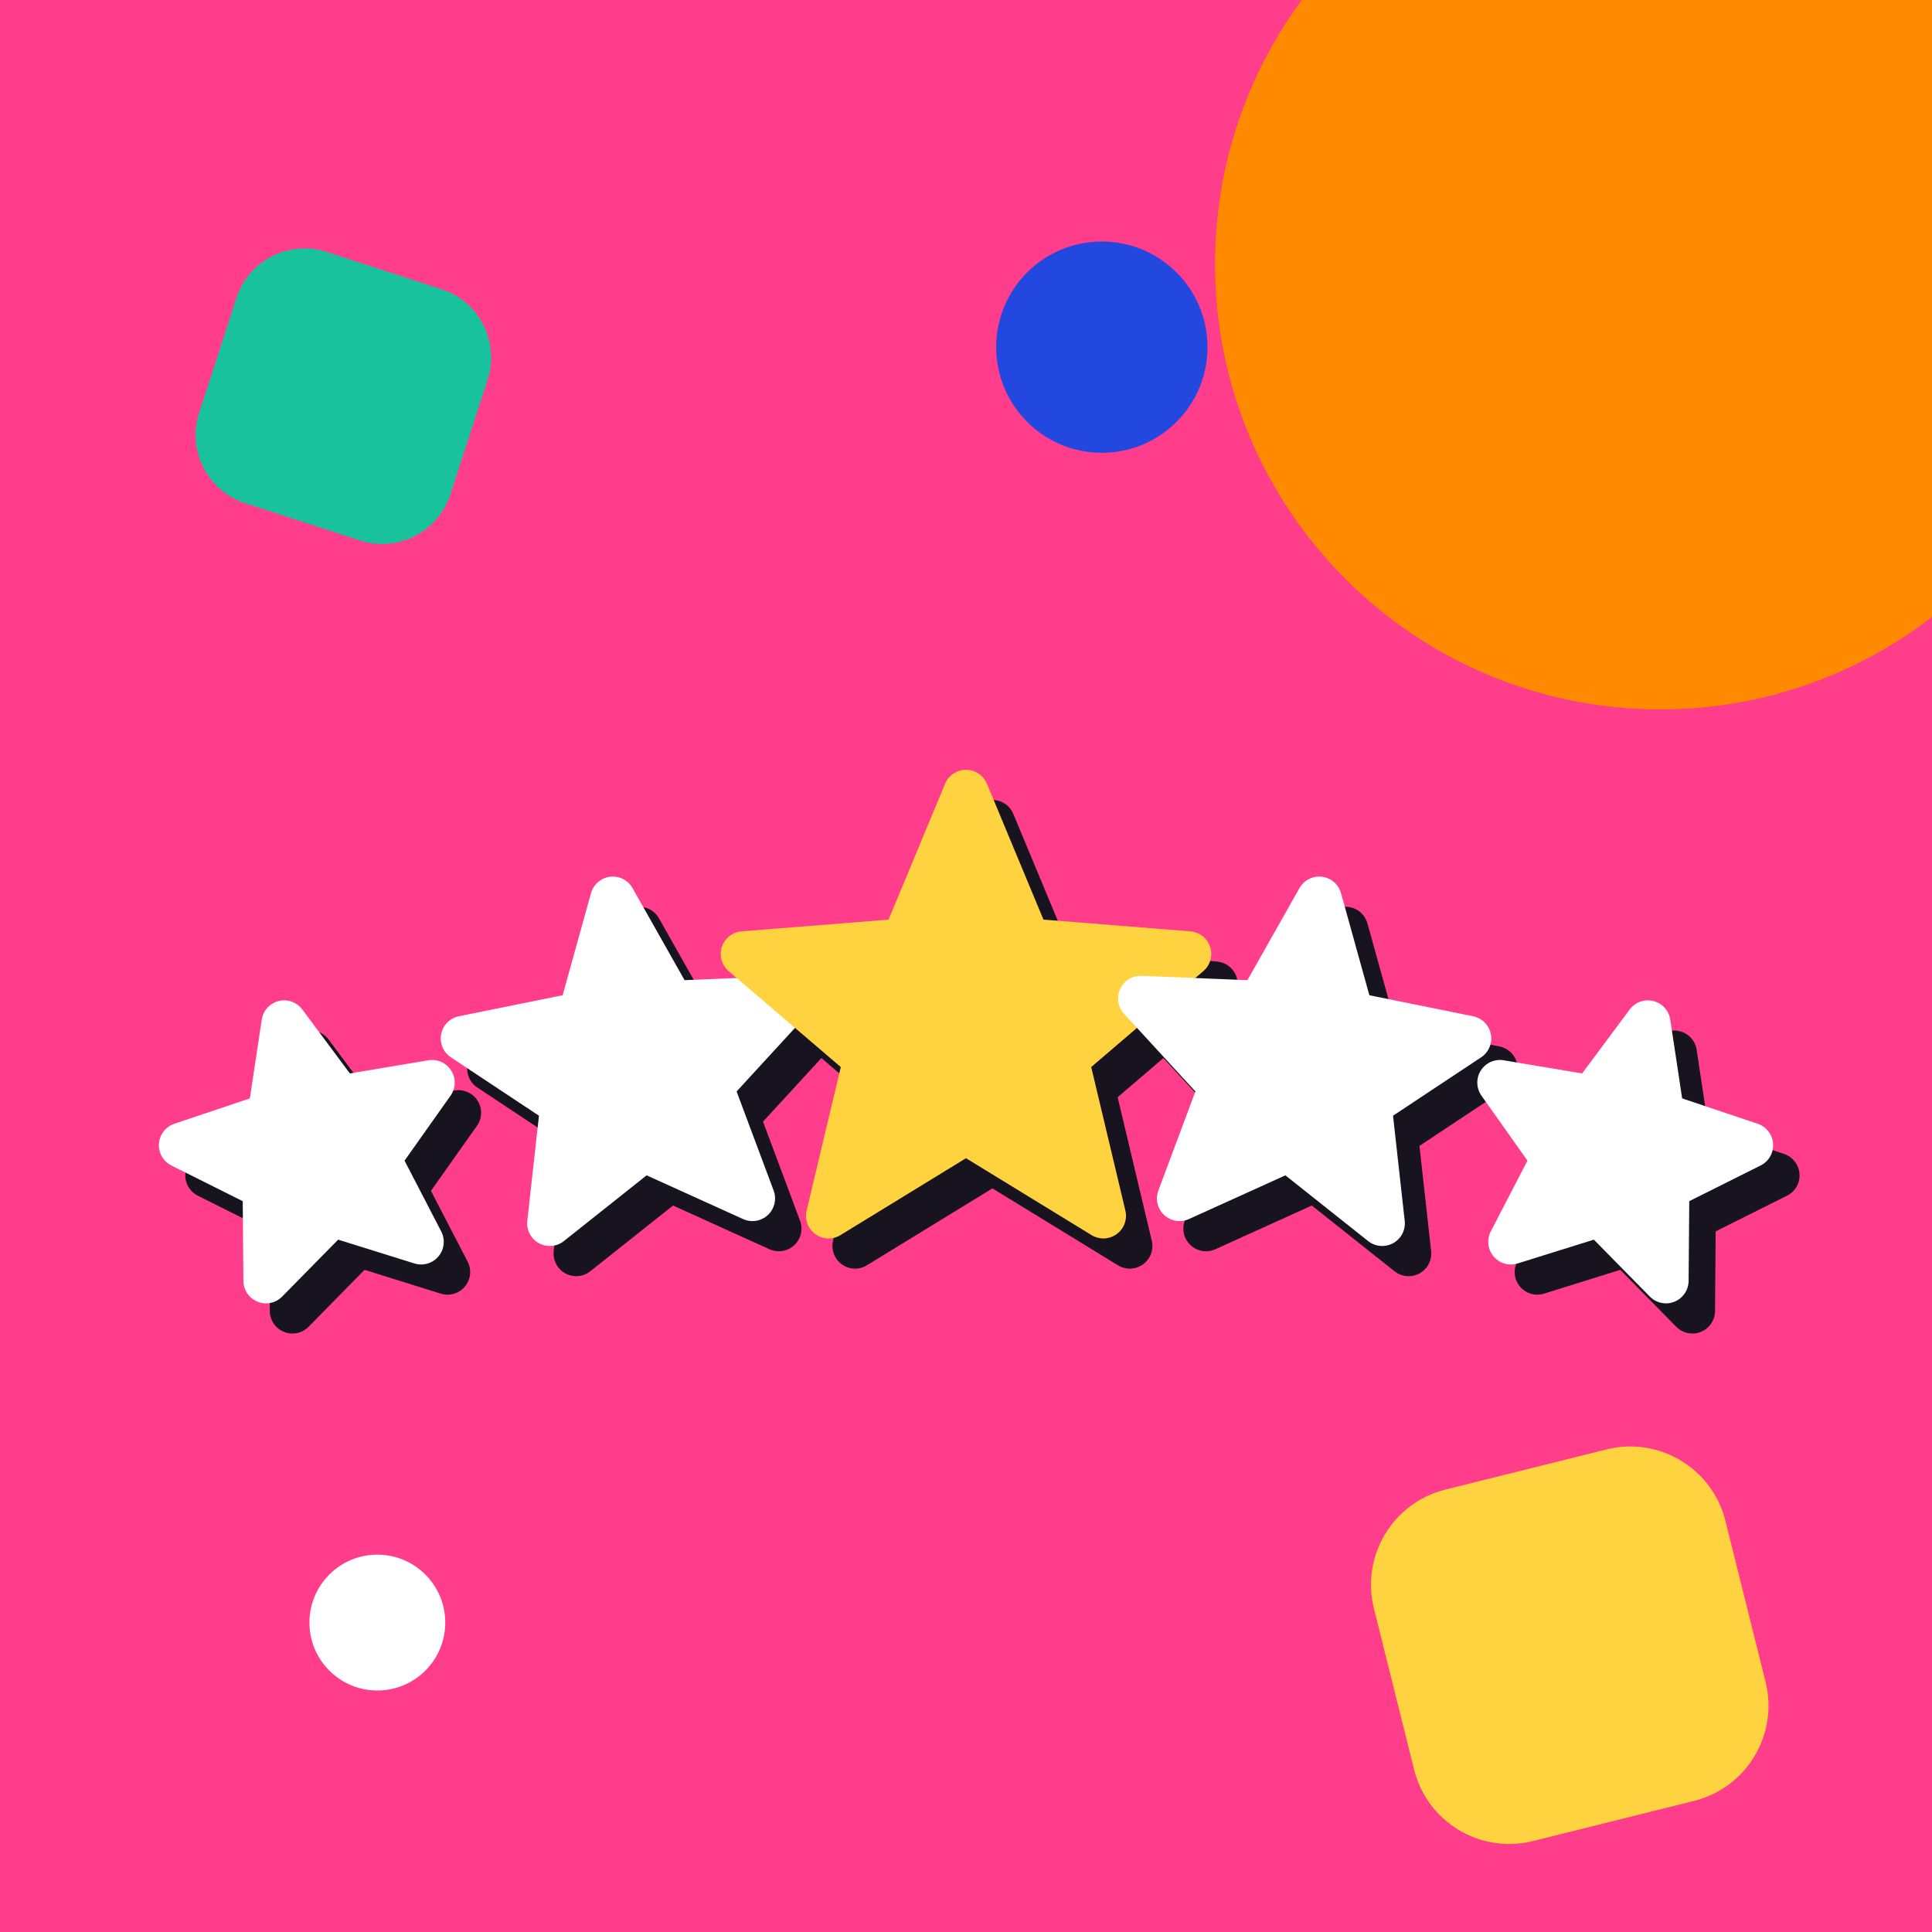
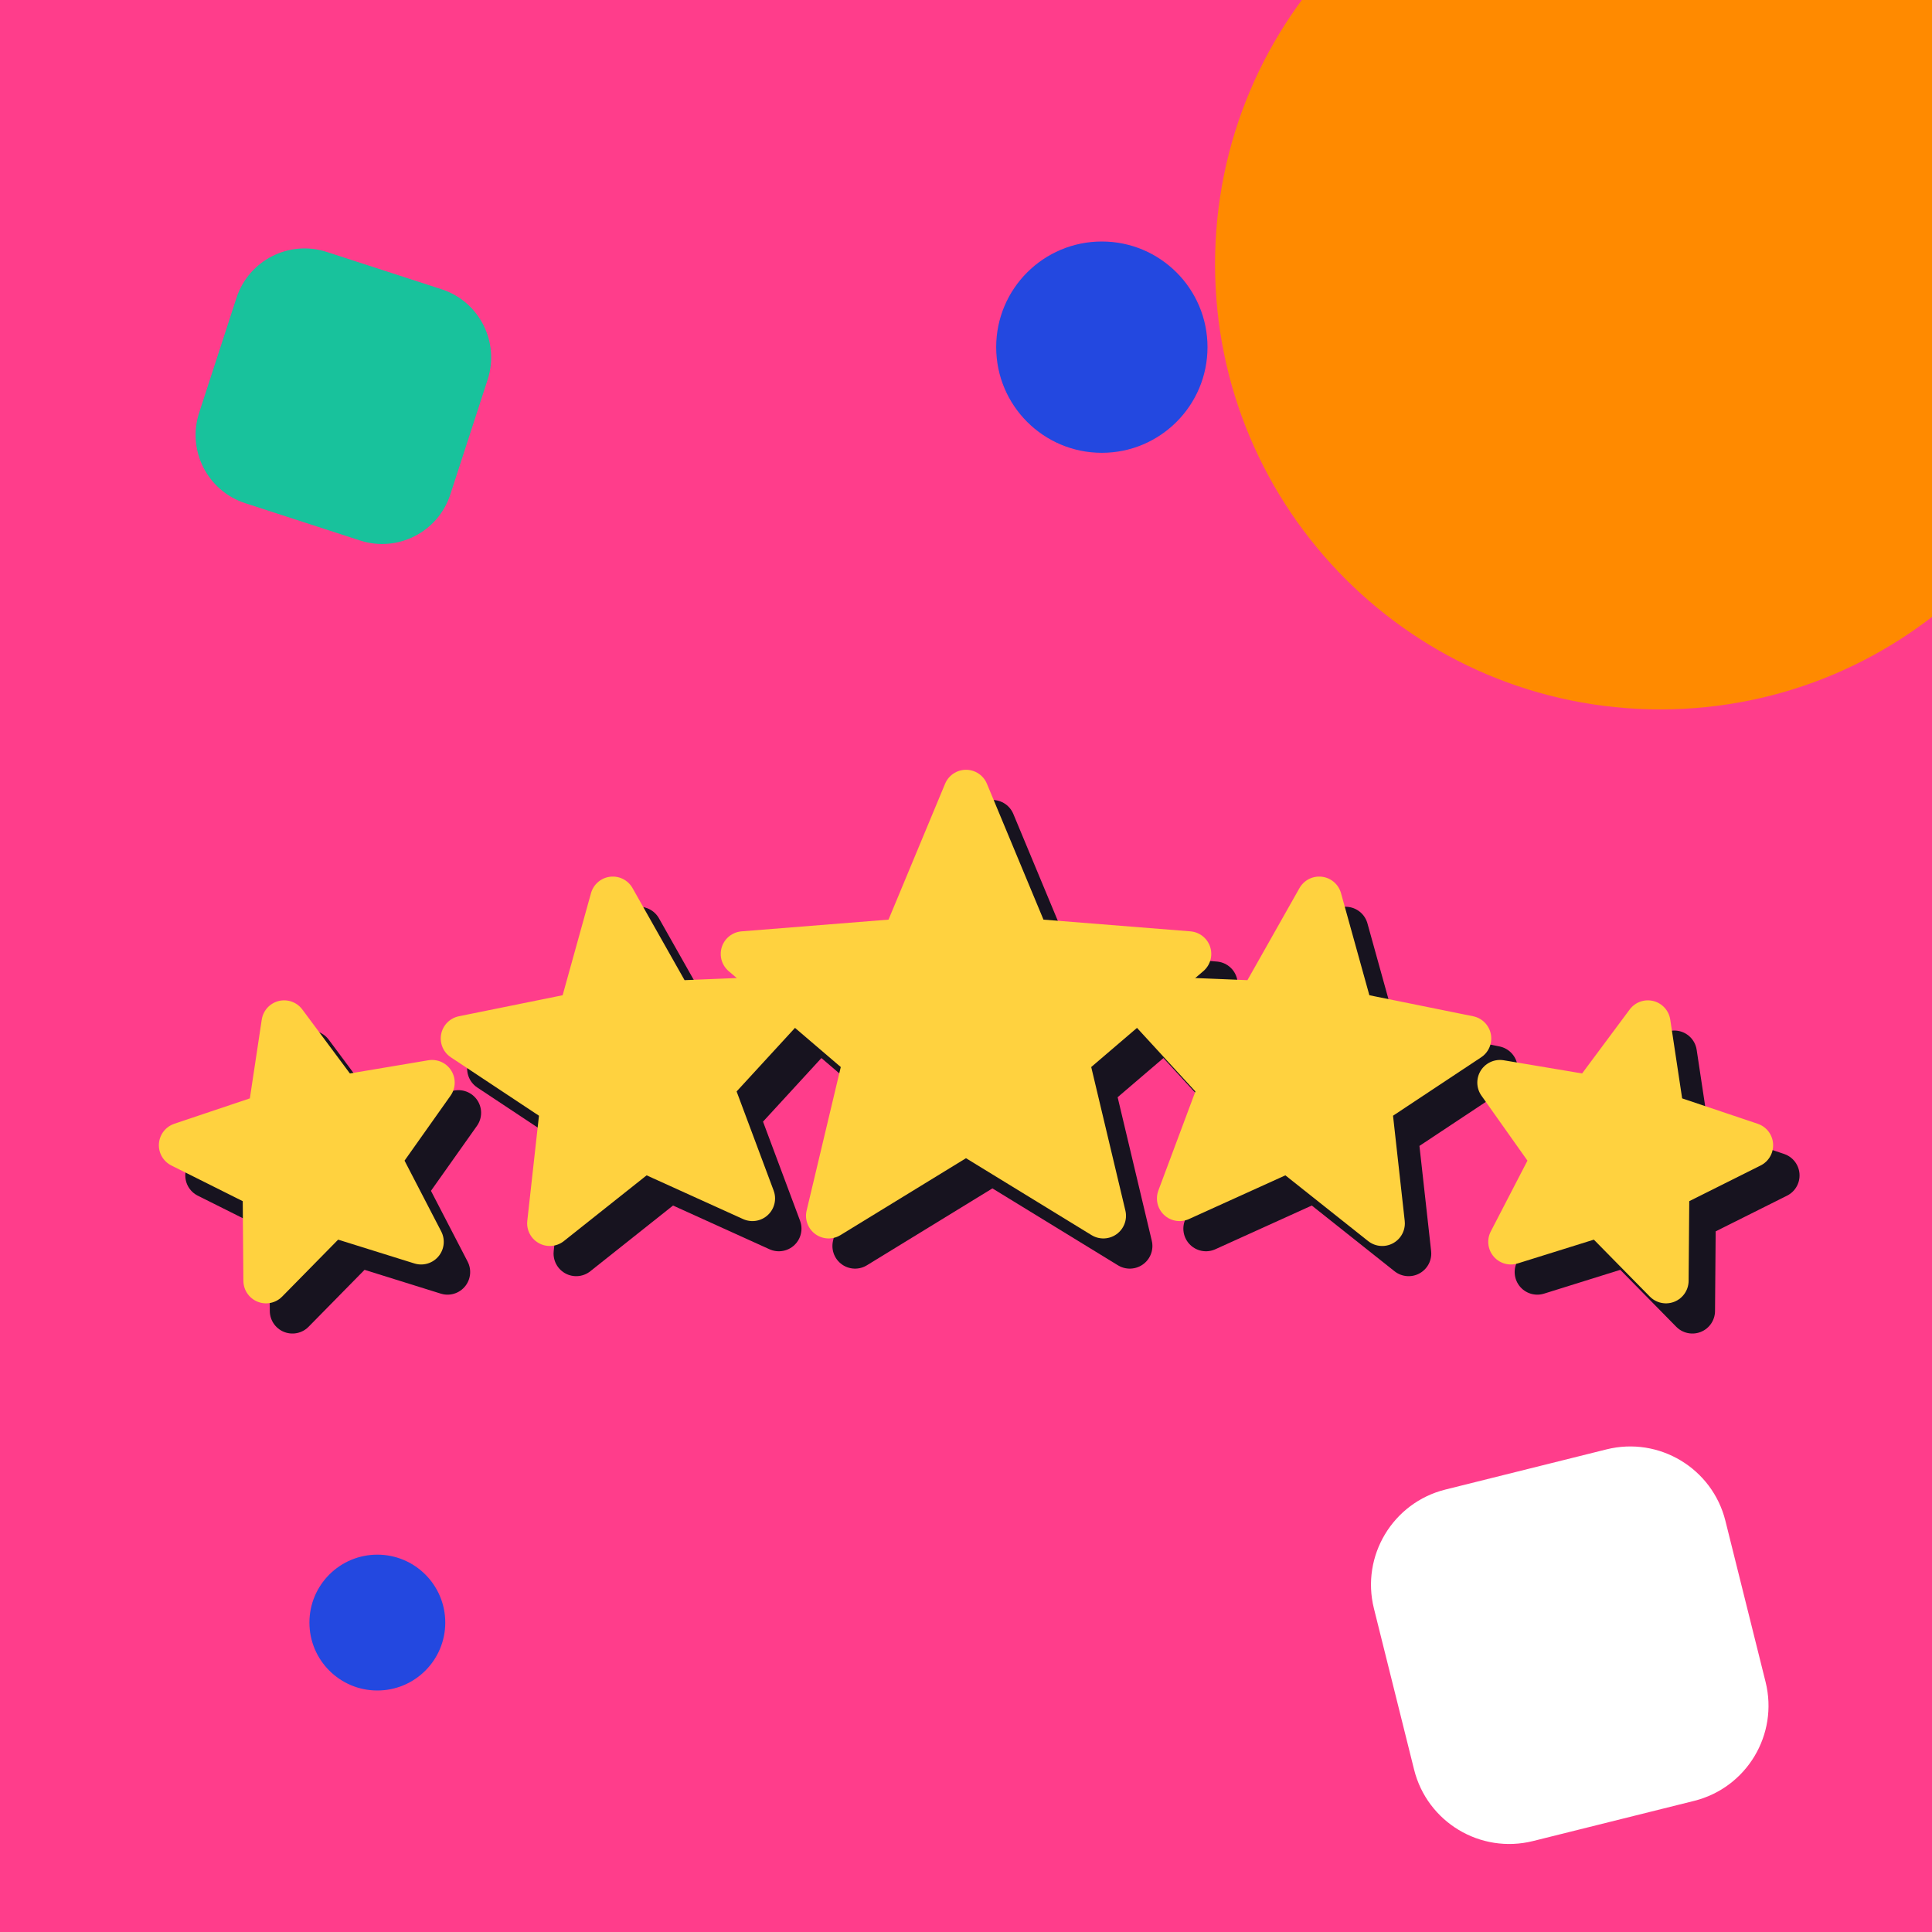
<svg xmlns="http://www.w3.org/2000/svg" viewBox="0 0 512 512">
  <rect width="512" height="512" fill="#ff3d8b" />
  <circle cx="440" cy="70" r="118" fill="#ff8a00" />
  <circle cx="292" cy="92" r="28" fill="#2348e0" />
  <rect x="56" y="70" width="70" height="70" rx="19" fill="#18c29c" transform="rotate(18 91 105)" />
-   <rect x="368" y="388" width="96" height="96" rx="26" fill="#ffd23f" transform="rotate(-14 416 436)" />
-   <circle cx="100" cy="430" r="18" fill="#ffffff" />
+   <rect x="368" y="388" width="96" height="96" rx="26" fill="#ffffff" transform="rotate(-14 416 436)" />
+   <circle cx="100" cy="430" r="18" fill="#2348e0" />
  <polygon points="82.3,279.1 97.1,299.0 121.5,294.9 107.2,315.1 118.6,337.1 94.9,329.7 77.5,347.4 77.3,322.6 55.1,311.5 78.6,303.6" fill="#17131f" stroke="#17131f" stroke-width="12" stroke-linejoin="round" />
  <polygon points="169.4,246.3 185.0,273.9 216.7,272.6 195.3,295.9 206.4,325.6 177.5,312.5 152.7,332.2 156.2,300.7 129.8,283.2 160.9,276.9" fill="#17131f" stroke="#17131f" stroke-width="12" stroke-linejoin="round" />
  <polygon points="263.0,218.0 279.4,257.4 322.0,260.8 289.5,288.6 299.4,330.2 263.0,307.9 226.6,330.2 236.5,288.6 204.0,260.8 246.6,257.4" fill="#17131f" stroke="#17131f" stroke-width="12" stroke-linejoin="round" />
  <polygon points="356.6,246.3 365.1,276.9 396.2,283.2 369.8,300.7 373.3,332.2 348.5,312.5 319.6,325.6 330.7,295.9 309.3,272.6 341.0,273.9" fill="#17131f" stroke="#17131f" stroke-width="12" stroke-linejoin="round" />
  <polygon points="443.7,279.1 447.4,303.6 470.9,311.5 448.7,322.6 448.5,347.4 431.1,329.7 407.4,337.1 418.8,315.1 404.5,294.9 428.9,299.0" fill="#17131f" stroke="#17131f" stroke-width="12" stroke-linejoin="round" />
-   <polygon points="75.3,271.1 90.1,291.0 114.5,286.9 100.2,307.1 111.6,329.1 87.9,321.7 70.5,339.4 70.3,314.6 48.1,303.5 71.6,295.6" fill="#ffffff" stroke="#ffffff" stroke-width="12" stroke-linejoin="round" />
-   <polygon points="162.4,238.3 178.0,265.9 209.7,264.6 188.3,287.9 199.4,317.6 170.5,304.5 145.7,324.2 149.2,292.7 122.8,275.2 153.9,268.9" fill="#ffffff" stroke="#ffffff" stroke-width="12" stroke-linejoin="round" />
+   <polygon points="75.3,271.1 90.1,291.0 114.5,286.9 100.2,307.1 111.6,329.1 87.9,321.7 70.5,339.4 70.3,314.6 48.1,303.5 71.6,295.6" fill="#ffd23f" stroke="#ffd23f" stroke-width="12" stroke-linejoin="round" />
+   <polygon points="162.4,238.3 178.0,265.9 209.7,264.6 188.3,287.9 199.4,317.6 170.5,304.5 145.7,324.2 149.2,292.7 122.8,275.2 153.9,268.9" fill="#ffd23f" stroke="#ffd23f" stroke-width="12" stroke-linejoin="round" />
  <polygon points="256.0,210.0 272.4,249.4 315.0,252.8 282.5,280.6 292.4,322.2 256.0,299.9 219.6,322.2 229.5,280.6 197.0,252.8 239.6,249.4" fill="#ffd23f" stroke="#ffd23f" stroke-width="12" stroke-linejoin="round" />
-   <polygon points="349.6,238.3 358.1,268.9 389.2,275.2 362.8,292.7 366.3,324.2 341.5,304.5 312.6,317.6 323.7,287.9 302.3,264.6 334.0,265.9" fill="#ffffff" stroke="#ffffff" stroke-width="12" stroke-linejoin="round" />
-   <polygon points="436.7,271.1 440.4,295.6 463.9,303.5 441.7,314.6 441.5,339.4 424.1,321.7 400.4,329.1 411.8,307.1 397.5,286.9 421.9,291.0" fill="#ffffff" stroke="#ffffff" stroke-width="12" stroke-linejoin="round" />
+   <polygon points="349.6,238.3 358.1,268.9 389.2,275.2 362.8,292.7 366.3,324.2 341.5,304.5 312.6,317.6 323.7,287.9 302.3,264.6 334.0,265.9" fill="#ffd23f" stroke="#ffd23f" stroke-width="12" stroke-linejoin="round" />
+   <polygon points="436.7,271.1 440.4,295.6 463.9,303.5 441.7,314.6 441.5,339.4 424.1,321.7 400.4,329.1 411.8,307.1 397.5,286.9 421.9,291.0" fill="#ffd23f" stroke="#ffd23f" stroke-width="12" stroke-linejoin="round" />
</svg>
